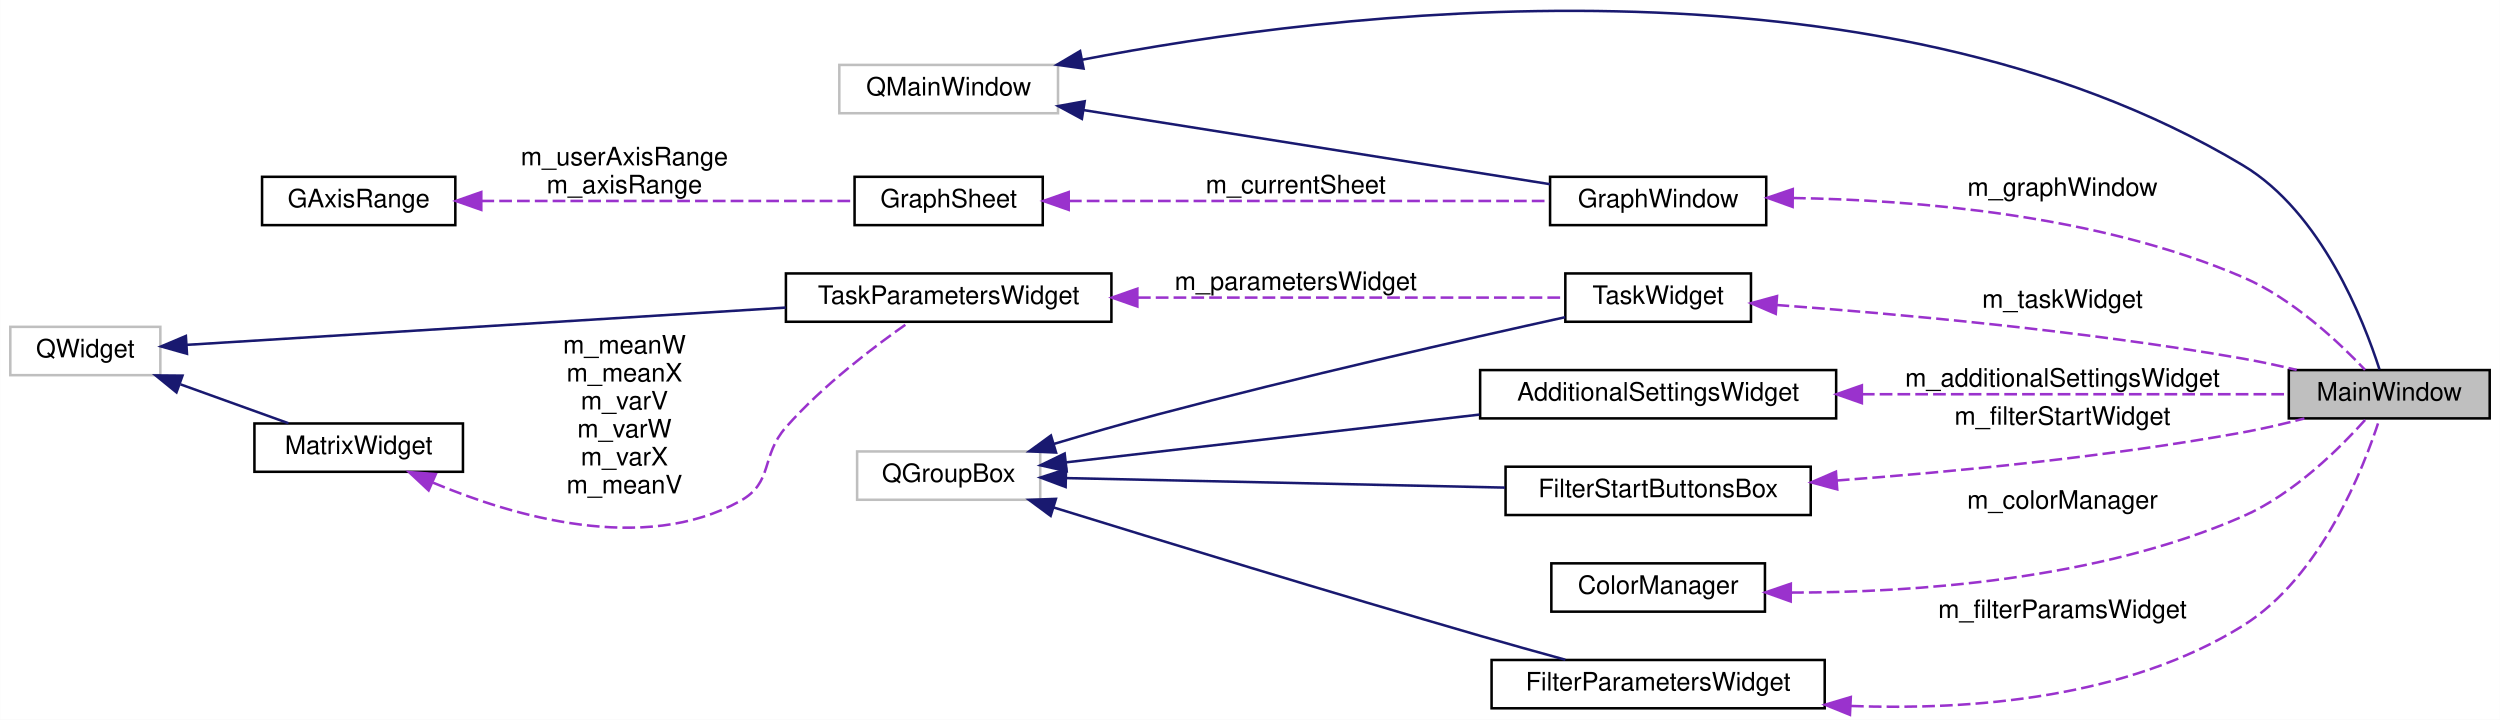
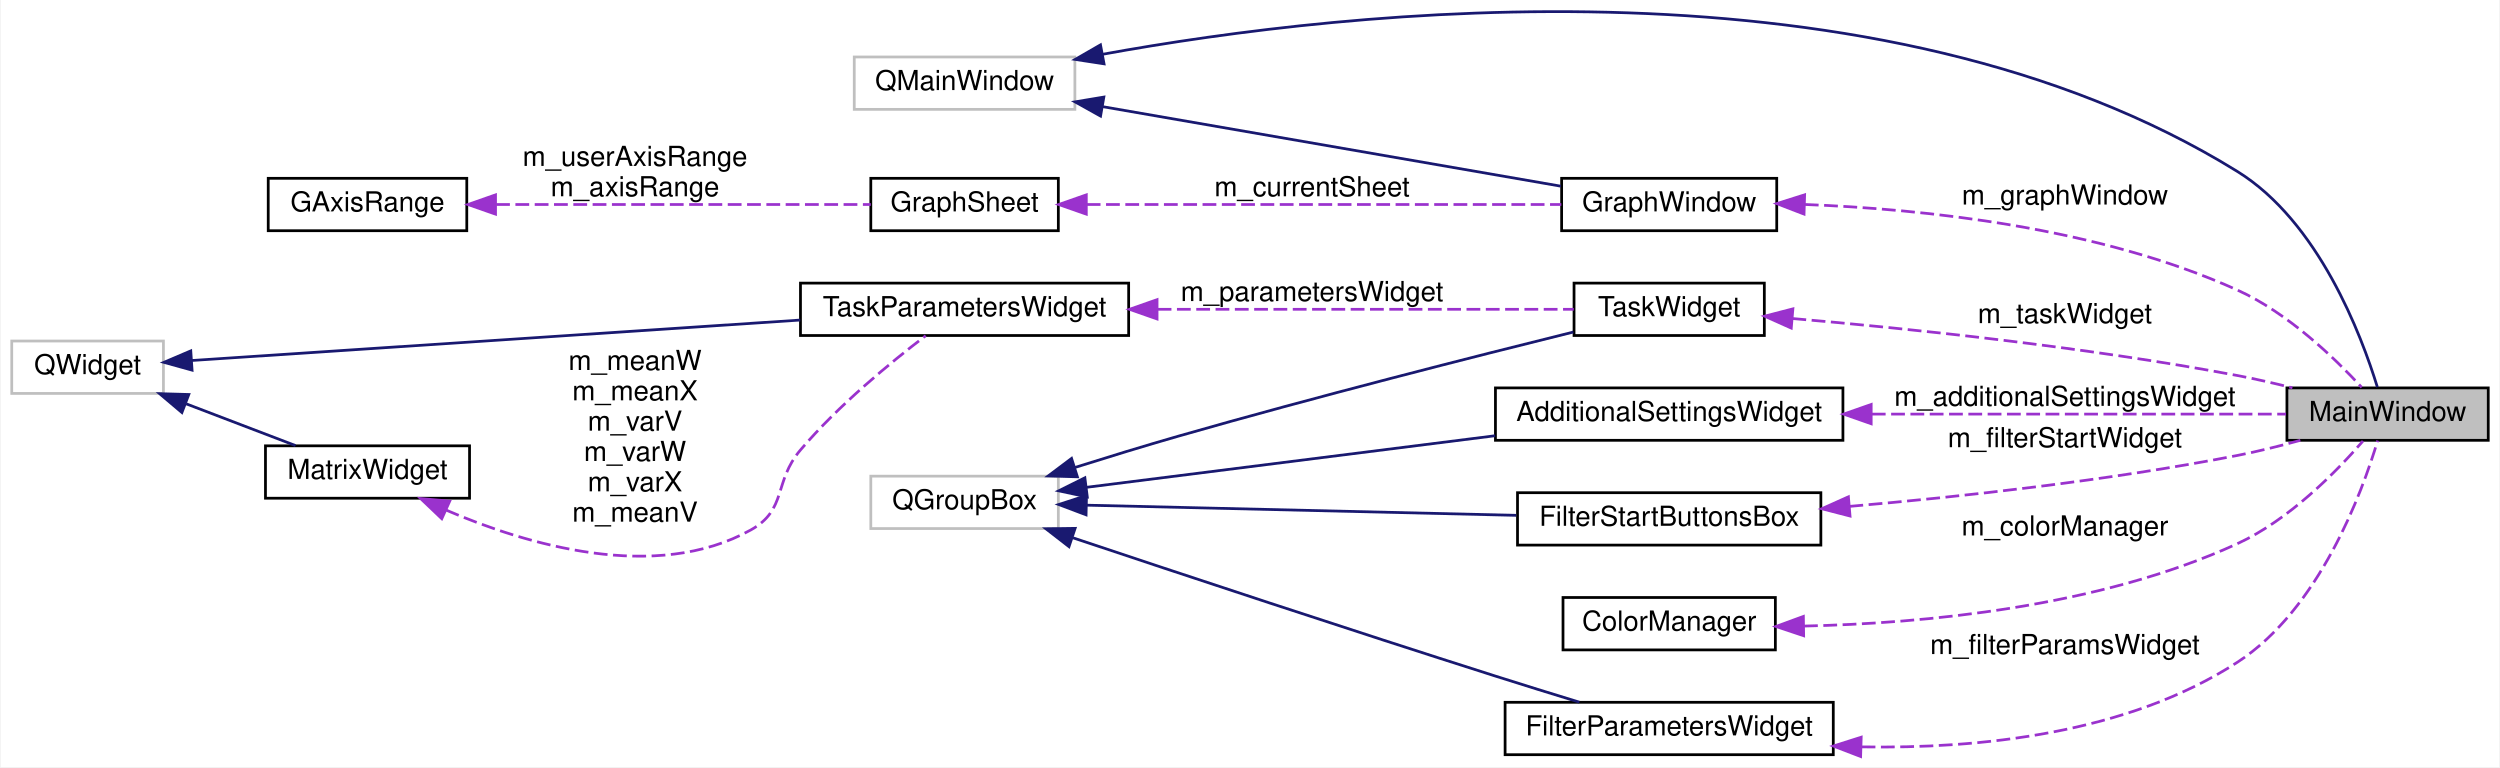
- <svg xmlns="http://www.w3.org/2000/svg" xmlns:xlink="http://www.w3.org/1999/xlink" width="983pt" height="283pt" viewBox="0.00 0.00 983.00 283.03">
-   <g id="graph0" class="graph" transform="scale(1 1) rotate(0) translate(4 279.028)">
-     <polygon fill="white" stroke="none" points="-4,4 -4,-279.028 979,-279.028 979,4 -4,4" />
+ <svg xmlns="http://www.w3.org/2000/svg" xmlns:xlink="http://www.w3.org/1999/xlink" width="906pt" height="278pt" viewBox="0.00 0.00 906.00 278.16">
+   <g id="graph0" class="graph" transform="scale(1 1) rotate(0) translate(4 274.159)">
+     <polygon fill="white" stroke="none" points="-4,4 -4,-274.159 902,-274.159 902,4 -4,4" />
    <g id="node1" class="node">
-       <polygon fill="#bfbfbf" stroke="black" points="896,-114.5 896,-133.5 975,-133.5 975,-114.5 896,-114.5" />
-       <text text-anchor="middle" x="935.5" y="-121.5" font-family="Helvetica,sans-Serif" font-size="10.00">MainWindow</text>
+       <polygon fill="#bfbfbf" stroke="black" points="825,-114.5 825,-133.5 898,-133.5 898,-114.5 825,-114.5" />
+       <text text-anchor="middle" x="861.5" y="-121.5" font-family="Helvetica,sans-Serif" font-size="10.00">MainWindow</text>
    </g>
    <g id="node2" class="node">
-       <polygon fill="white" stroke="#bfbfbf" points="326,-234.5 326,-253.5 412,-253.5 412,-234.5 326,-234.5" />
-       <text text-anchor="middle" x="369" y="-241.5" font-family="Helvetica,sans-Serif" font-size="10.00">QMainWindow</text>
+       <polygon fill="white" stroke="#bfbfbf" points="305.5,-234.5 305.5,-253.5 385.5,-253.5 385.5,-234.5 305.5,-234.5" />
+       <text text-anchor="middle" x="345.5" y="-241.5" font-family="Helvetica,sans-Serif" font-size="10.00">QMainWindow</text>
    </g>
    <g id="edge1" class="edge">
-       <path fill="none" stroke="midnightblue" d="M421.422,-255.526C518.512,-274.332 732.143,-301.359 878,-214 908.863,-195.515 925.49,-152.971 931.662,-133.746" />
-       <polygon fill="midnightblue" stroke="midnightblue" points="422.051,-252.082 411.56,-253.566 420.686,-258.948 422.051,-252.082" />
+       <path fill="none" stroke="midnightblue" d="M395.461,-254.46C484.771,-270.73 676.898,-292.482 807,-212 836.499,-193.752 852.012,-152.625 857.797,-133.774" />
+       <polygon fill="midnightblue" stroke="midnightblue" points="396.077,-251.015 385.602,-252.61 394.785,-257.895 396.077,-251.015" />
    </g>
    <g id="node8" class="node">
      <g id="a_node8">
        <a xlink:href="class_graph_window.html" target="_top" xlink:title="Класс, реализующий окно для просмотра графиков. ">
-           <polygon fill="white" stroke="black" points="605.5,-190.5 605.5,-209.5 690.5,-209.5 690.5,-190.5 605.5,-190.5" />
-           <text text-anchor="middle" x="648" y="-197.5" font-family="Helvetica,sans-Serif" font-size="10.00">GraphWindow</text>
+           <polygon fill="white" stroke="black" points="562,-190.5 562,-209.5 640,-209.5 640,-190.5 562,-190.5" />
+           <text text-anchor="middle" x="601" y="-197.5" font-family="Helvetica,sans-Serif" font-size="10.00">GraphWindow</text>
        </a>
      </g>
    </g>
    <g id="edge9" class="edge">
-       <path fill="none" stroke="midnightblue" d="M421.967,-235.745C475.064,-227.311 556.47,-214.38 605.441,-206.601" />
-       <polygon fill="midnightblue" stroke="midnightblue" points="421.397,-232.292 412.07,-237.317 422.496,-239.205 421.397,-232.292" />
+       <path fill="none" stroke="midnightblue" d="M395.514,-235.493C444.042,-227.07 517.337,-214.348 561.732,-206.642" />
+       <polygon fill="midnightblue" stroke="midnightblue" points="394.808,-232.063 385.554,-237.221 396.005,-238.96 394.808,-232.063" />
    </g>
    <g id="node3" class="node">
      <g id="a_node3">
        <a xlink:href="class_task_widget.html" target="_top" xlink:title="Виджет для работы с задачами для фильтров. ">
-           <polygon fill="white" stroke="black" points="611.5,-152.5 611.5,-171.5 684.5,-171.5 684.5,-152.5 611.5,-152.5" />
-           <text text-anchor="middle" x="648" y="-159.5" font-family="Helvetica,sans-Serif" font-size="10.00">TaskWidget</text>
+           <polygon fill="white" stroke="black" points="566.5,-152.5 566.5,-171.5 635.5,-171.5 635.5,-152.5 566.5,-152.5" />
+           <text text-anchor="middle" x="601" y="-159.5" font-family="Helvetica,sans-Serif" font-size="10.00">TaskWidget</text>
        </a>
      </g>
    </g>
    <g id="edge2" class="edge">
-       <path fill="none" stroke="#9a32cd" stroke-dasharray="5,2" d="M694.557,-159.092C740.957,-155.694 814.856,-149.077 878,-138 884.868,-136.795 892.138,-135.223 899.095,-133.568" />
-       <polygon fill="#9a32cd" stroke="#9a32cd" points="694.244,-155.606 684.518,-159.808 694.742,-162.588 694.244,-155.606" />
-       <text text-anchor="middle" x="807" y="-158" font-family="Helvetica,sans-Serif" font-size="10.00"> m_taskWidget</text>
+       <path fill="none" stroke="#9a32cd" stroke-dasharray="5,2" d="M645.682,-158.663C687.368,-155.06 751.814,-148.399 807,-138 813.51,-136.773 820.397,-135.191 826.986,-133.533" />
+       <polygon fill="#9a32cd" stroke="#9a32cd" points="645.265,-155.185 635.594,-159.513 645.853,-162.161 645.265,-155.185" />
+       <text text-anchor="middle" x="744.5" y="-157" font-family="Helvetica,sans-Serif" font-size="10.00"> m_taskWidget</text>
    </g>
    <g id="node4" class="node">
-       <polygon fill="white" stroke="#bfbfbf" points="333,-82.5 333,-101.5 405,-101.5 405,-82.5 333,-82.5" />
-       <text text-anchor="middle" x="369" y="-89.5" font-family="Helvetica,sans-Serif" font-size="10.00">QGroupBox</text>
+       <polygon fill="white" stroke="#bfbfbf" points="311.5,-82.5 311.5,-101.5 379.5,-101.5 379.5,-82.5 311.5,-82.5" />
+       <text text-anchor="middle" x="345.5" y="-89.5" font-family="Helvetica,sans-Serif" font-size="10.00">QGroupBox</text>
    </g>
    <g id="edge3" class="edge">
-       <path fill="none" stroke="midnightblue" d="M410.235,-104.418C423.204,-108.288 437.67,-112.464 451,-116 506.744,-130.787 572.053,-145.622 611.44,-154.3" />
-       <polygon fill="midnightblue" stroke="midnightblue" points="411.238,-101.065 400.653,-101.535 409.221,-107.768 411.238,-101.065" />
+       <path fill="none" stroke="midnightblue" d="M385.538,-104.658C397.52,-108.433 410.769,-112.494 423,-116 472.597,-130.215 530.547,-144.918 566.262,-153.762" />
+       <polygon fill="midnightblue" stroke="midnightblue" points="386.412,-101.264 375.822,-101.574 384.295,-107.936 386.412,-101.264" />
    </g>
    <g id="node11" class="node">
      <g id="a_node11">
        <a xlink:href="class_filter_start_buttons_box.html" target="_top" xlink:title="Класс виджета, содержащего только кнопки для запуска того или иного фильтра. ">
-           <polygon fill="white" stroke="black" points="588,-76.5 588,-95.5 708,-95.5 708,-76.5 588,-76.5" />
-           <text text-anchor="middle" x="648" y="-83.5" font-family="Helvetica,sans-Serif" font-size="10.00">FilterStartButtonsBox</text>
+           <polygon fill="white" stroke="black" points="546,-76.5 546,-95.5 656,-95.5 656,-76.5 546,-76.5" />
+           <text text-anchor="middle" x="601" y="-83.5" font-family="Helvetica,sans-Serif" font-size="10.00">FilterStartButtonsBox</text>
        </a>
      </g>
    </g>
    <g id="edge13" class="edge">
-       <path fill="none" stroke="midnightblue" d="M415.272,-91.019C462.303,-90.001 536.103,-88.402 587.748,-87.283" />
-       <polygon fill="midnightblue" stroke="midnightblue" points="415.004,-87.524 405.082,-91.24 415.156,-94.523 415.004,-87.524" />
+       <path fill="none" stroke="midnightblue" d="M389.79,-90.975C432.821,-89.957 498.955,-88.392 545.53,-87.289" />
+       <polygon fill="midnightblue" stroke="midnightblue" points="389.555,-87.48 379.641,-91.216 389.721,-94.478 389.555,-87.48" />
    </g>
    <g id="node12" class="node">
      <g id="a_node12">
        <a xlink:href="class_filter_parameters_widget.html" target="_top" xlink:title="Класс виджета, предаставляющего элементы управления параметрами фильтрации. ">
-           <polygon fill="white" stroke="black" points="582.5,-0.5 582.5,-19.5 713.5,-19.5 713.5,-0.5 582.5,-0.5" />
-           <text text-anchor="middle" x="648" y="-7.5" font-family="Helvetica,sans-Serif" font-size="10.00">FilterParametersWidget</text>
+           <polygon fill="white" stroke="black" points="541.5,-0.5 541.5,-19.5 660.5,-19.5 660.5,-0.5 541.5,-0.5" />
+           <text text-anchor="middle" x="601" y="-7.5" font-family="Helvetica,sans-Serif" font-size="10.00">FilterParametersWidget</text>
        </a>
      </g>
    </g>
    <g id="edge15" class="edge">
-       <path fill="none" stroke="midnightblue" d="M410.401,-79.431C452.245,-66.492 519.567,-45.892 578,-29 588.862,-25.86 600.721,-22.552 611.495,-19.591" />
-       <polygon fill="midnightblue" stroke="midnightblue" points="409.106,-76.168 400.589,-82.469 411.177,-82.855 409.106,-76.168" />
+       <path fill="none" stroke="midnightblue" d="M384.774,-79.153C423.377,-66.256 484.72,-45.926 538,-29 547.871,-25.864 558.655,-22.528 568.42,-19.541" />
+       <polygon fill="midnightblue" stroke="midnightblue" points="383.365,-75.934 374.992,-82.425 385.586,-82.572 383.365,-75.934" />
    </g>
    <g id="node14" class="node">
      <g id="a_node14">
        <a xlink:href="class_additional_settings_widget.html" target="_top" xlink:title="Класс виджета, предаставляющего дополнительные настройки для численных методов. ">
-           <polygon fill="white" stroke="black" points="578,-114.5 578,-133.5 718,-133.5 718,-114.5 578,-114.5" />
-           <text text-anchor="middle" x="648" y="-121.5" font-family="Helvetica,sans-Serif" font-size="10.00">AdditionalSettingsWidget</text>
+           <polygon fill="white" stroke="black" points="538,-114.5 538,-133.5 664,-133.5 664,-114.5 538,-114.5" />
+           <text text-anchor="middle" x="601" y="-121.5" font-family="Helvetica,sans-Serif" font-size="10.00">AdditionalSettingsWidget</text>
        </a>
      </g>
    </g>
    <g id="edge18" class="edge">
-       <path fill="none" stroke="midnightblue" d="M415.205,-97.222C459.267,-102.312 526.874,-110.123 577.724,-115.997" />
-       <polygon fill="midnightblue" stroke="midnightblue" points="415.418,-93.724 405.082,-96.053 414.614,-100.677 415.418,-93.724" />
+       <path fill="none" stroke="midnightblue" d="M389.783,-97.464C430.515,-102.605 491.951,-110.361 537.903,-116.161" />
+       <polygon fill="midnightblue" stroke="midnightblue" points="390,-93.963 379.641,-96.183 389.124,-100.908 390,-93.963" />
    </g>
    <g id="node5" class="node">
      <g id="a_node5">
        <a xlink:href="class_task_parameters_widget.html" target="_top" xlink:title="Класс виджета, предаставляющего возможность работы с параметрами задач. ">
-           <polygon fill="white" stroke="black" points="305,-152.5 305,-171.5 433,-171.5 433,-152.5 305,-152.5" />
-           <text text-anchor="middle" x="369" y="-159.5" font-family="Helvetica,sans-Serif" font-size="10.00">TaskParametersWidget</text>
+           <polygon fill="white" stroke="black" points="286,-152.5 286,-171.5 405,-171.5 405,-152.5 286,-152.5" />
+           <text text-anchor="middle" x="345.5" y="-159.5" font-family="Helvetica,sans-Serif" font-size="10.00">TaskParametersWidget</text>
        </a>
      </g>
    </g>
    <g id="edge4" class="edge">
-       <path fill="none" stroke="#9a32cd" stroke-dasharray="5,2" d="M443.447,-162C497.605,-162 568.935,-162 611.183,-162" />
-       <polygon fill="#9a32cd" stroke="#9a32cd" points="443.202,-158.5 433.202,-162 443.202,-165.5 443.202,-158.5" />
-       <text text-anchor="middle" x="505.5" y="-165" font-family="Helvetica,sans-Serif" font-size="10.00"> m_parametersWidget</text>
+       <path fill="none" stroke="#9a32cd" stroke-dasharray="5,2" d="M415.511,-162C464.495,-162 528.11,-162 566.403,-162" />
+       <polygon fill="#9a32cd" stroke="#9a32cd" points="415.295,-158.5 405.295,-162 415.295,-165.5 415.295,-158.5" />
+       <text text-anchor="middle" x="471.5" y="-165" font-family="Helvetica,sans-Serif" font-size="10.00"> m_parametersWidget</text>
    </g>
    <g id="node6" class="node">
-       <polygon fill="white" stroke="#bfbfbf" points="0,-131.5 0,-150.5 59,-150.5 59,-131.5 0,-131.5" />
-       <text text-anchor="middle" x="29.5" y="-138.5" font-family="Helvetica,sans-Serif" font-size="10.00">QWidget</text>
+       <polygon fill="white" stroke="#bfbfbf" points="0,-131.5 0,-150.5 55,-150.5 55,-131.5 0,-131.5" />
+       <text text-anchor="middle" x="27.5" y="-138.5" font-family="Helvetica,sans-Serif" font-size="10.00">QWidget</text>
    </g>
    <g id="edge5" class="edge">
-       <path fill="none" stroke="midnightblue" d="M69.425,-143.422C127.079,-147.009 235.786,-153.773 304.912,-158.075" />
-       <polygon fill="midnightblue" stroke="midnightblue" points="69.473,-139.918 59.275,-142.79 69.038,-146.905 69.473,-139.918" />
+       <path fill="none" stroke="midnightblue" d="M65.354,-143.449C119.574,-147.052 221.378,-153.818 285.913,-158.107" />
+       <polygon fill="midnightblue" stroke="midnightblue" points="65.38,-139.943 55.17,-142.772 64.915,-146.928 65.38,-139.943" />
    </g>
    <g id="node7" class="node">
      <g id="a_node7">
        <a xlink:href="class_matrix_widget.html" target="_top" xlink:title="Класс для отображения / изменения матриц (или векторов). ">
-           <polygon fill="white" stroke="black" points="96,-93.5 96,-112.5 178,-112.5 178,-93.5 96,-93.5" />
-           <text text-anchor="middle" x="137" y="-100.5" font-family="Helvetica,sans-Serif" font-size="10.00">MatrixWidget</text>
+           <polygon fill="white" stroke="black" points="92,-93.5 92,-112.5 166,-112.5 166,-93.5 92,-93.5" />
+           <text text-anchor="middle" x="129" y="-100.5" font-family="Helvetica,sans-Serif" font-size="10.00">MatrixWidget</text>
        </a>
      </g>
    </g>
    <g id="edge7" class="edge">
-       <path fill="none" stroke="midnightblue" d="M66.92,-127.882C80.873,-122.856 96.518,-117.221 109.386,-112.586" />
-       <polygon fill="midnightblue" stroke="midnightblue" points="65.344,-124.729 57.122,-131.411 67.716,-131.315 65.344,-124.729" />
+       <path fill="none" stroke="midnightblue" d="M63.232,-127.735C76.295,-122.747 90.882,-117.176 102.9,-112.586" />
+       <polygon fill="midnightblue" stroke="midnightblue" points="61.701,-124.574 53.608,-131.411 64.199,-131.113 61.701,-124.574" />
    </g>
    <g id="edge6" class="edge">
-       <path fill="none" stroke="#9a32cd" stroke-dasharray="5,2" d="M166.23,-89.229C197.684,-76.013 249.096,-60.915 287,-82 300.257,-89.374 294.964,-99.624 305,-111 319.616,-127.568 340,-142.996 353.579,-152.451" />
-       <polygon fill="#9a32cd" stroke="#9a32cd" points="164.498,-86.168 156.761,-93.406 167.323,-92.573 164.498,-86.168" />
-       <text text-anchor="middle" x="241.5" y="-140" font-family="Helvetica,sans-Serif" font-size="10.00"> m_meanW</text>
-       <text text-anchor="middle" x="241.5" y="-129" font-family="Helvetica,sans-Serif" font-size="10.00">m_meanX</text>
-       <text text-anchor="middle" x="241.5" y="-118" font-family="Helvetica,sans-Serif" font-size="10.00">m_varV</text>
-       <text text-anchor="middle" x="241.5" y="-107" font-family="Helvetica,sans-Serif" font-size="10.00">m_varW</text>
-       <text text-anchor="middle" x="241.5" y="-96" font-family="Helvetica,sans-Serif" font-size="10.00">m_varX</text>
-       <text text-anchor="middle" x="241.5" y="-85" font-family="Helvetica,sans-Serif" font-size="10.00">m_meanV</text>
+       <path fill="none" stroke="#9a32cd" stroke-dasharray="5,2" d="M157.46,-89.216C186.678,-76.649 233.371,-62.736 268,-82 281.257,-89.374 276.174,-99.443 286,-111 299.79,-127.219 318.842,-142.844 331.407,-152.431" />
+       <polygon fill="#9a32cd" stroke="#9a32cd" points="155.933,-86.065 148.265,-93.376 158.818,-92.443 155.933,-86.065" />
+       <text text-anchor="middle" x="226" y="-140" font-family="Helvetica,sans-Serif" font-size="10.00"> m_meanW</text>
+       <text text-anchor="middle" x="226" y="-129" font-family="Helvetica,sans-Serif" font-size="10.00">m_meanX</text>
+       <text text-anchor="middle" x="226" y="-118" font-family="Helvetica,sans-Serif" font-size="10.00">m_varV</text>
+       <text text-anchor="middle" x="226" y="-107" font-family="Helvetica,sans-Serif" font-size="10.00">m_varW</text>
+       <text text-anchor="middle" x="226" y="-96" font-family="Helvetica,sans-Serif" font-size="10.00">m_varX</text>
+       <text text-anchor="middle" x="226" y="-85" font-family="Helvetica,sans-Serif" font-size="10.00">m_meanV</text>
    </g>
    <g id="edge8" class="edge">
-       <path fill="none" stroke="#9a32cd" stroke-dasharray="5,2" d="M701.046,-201.16C748.902,-200.41 820.878,-194.609 878,-170 897.516,-161.592 915.75,-144.409 925.979,-133.589" />
-       <polygon fill="#9a32cd" stroke="#9a32cd" points="700.885,-197.661 690.916,-201.249 700.947,-204.661 700.885,-197.661" />
-       <text text-anchor="middle" x="807" y="-202" font-family="Helvetica,sans-Serif" font-size="10.00"> m_graphWindow</text>
+       <path fill="none" stroke="#9a32cd" stroke-dasharray="5,2" d="M650.184,-200.015C693.102,-198.364 756.704,-191.745 807,-169 825.358,-160.698 842.403,-144.242 852.119,-133.697" />
+       <polygon fill="#9a32cd" stroke="#9a32cd" points="649.897,-196.522 640.009,-200.329 650.112,-203.519 649.897,-196.522" />
+       <text text-anchor="middle" x="744.5" y="-200" font-family="Helvetica,sans-Serif" font-size="10.00"> m_graphWindow</text>
    </g>
    <g id="node9" class="node">
      <g id="a_node9">
        <a xlink:href="class_graph_sheet.html" target="_top" xlink:title="Класс, реализующий &quot;страницу&quot; окна графиков. ">
-           <polygon fill="white" stroke="black" points="332,-190.5 332,-209.5 406,-209.5 406,-190.5 332,-190.5" />
-           <text text-anchor="middle" x="369" y="-197.5" font-family="Helvetica,sans-Serif" font-size="10.00">GraphSheet</text>
+           <polygon fill="white" stroke="black" points="311.5,-190.5 311.5,-209.5 379.5,-209.5 379.5,-190.5 311.5,-190.5" />
+           <text text-anchor="middle" x="345.5" y="-197.5" font-family="Helvetica,sans-Serif" font-size="10.00">GraphSheet</text>
        </a>
      </g>
    </g>
    <g id="edge10" class="edge">
-       <path fill="none" stroke="#9a32cd" stroke-dasharray="5,2" d="M416.313,-200C469.095,-200 554.597,-200 605.352,-200" />
-       <polygon fill="#9a32cd" stroke="#9a32cd" points="416.213,-196.5 406.213,-200 416.213,-203.5 416.213,-196.5" />
-       <text text-anchor="middle" x="505.5" y="-203" font-family="Helvetica,sans-Serif" font-size="10.00"> m_currentSheet</text>
+       <path fill="none" stroke="#9a32cd" stroke-dasharray="5,2" d="M389.793,-200C438.165,-200 515.726,-200 561.886,-200" />
+       <polygon fill="#9a32cd" stroke="#9a32cd" points="389.641,-196.5 379.641,-200 389.641,-203.5 389.641,-196.5" />
+       <text text-anchor="middle" x="471.5" y="-203" font-family="Helvetica,sans-Serif" font-size="10.00"> m_currentSheet</text>
    </g>
    <g id="node10" class="node">
      <g id="a_node10">
        <a xlink:href="struct_g_axis_range.html" target="_top" xlink:title="Структура для хранения границ осей координат. ">
-           <polygon fill="white" stroke="black" points="99,-190.5 99,-209.5 175,-209.5 175,-190.5 99,-190.5" />
-           <text text-anchor="middle" x="137" y="-197.5" font-family="Helvetica,sans-Serif" font-size="10.00">GAxisRange</text>
+           <polygon fill="white" stroke="black" points="93,-190.5 93,-209.5 165,-209.5 165,-190.5 93,-190.5" />
+           <text text-anchor="middle" x="129" y="-197.5" font-family="Helvetica,sans-Serif" font-size="10.00">GAxisRange</text>
        </a>
      </g>
    </g>
    <g id="edge11" class="edge">
-       <path fill="none" stroke="#9a32cd" stroke-dasharray="5,2" d="M185.267,-200C228.796,-200 292.439,-200 331.982,-200" />
-       <polygon fill="#9a32cd" stroke="#9a32cd" points="185.209,-196.5 175.209,-200 185.209,-203.5 185.209,-196.5" />
-       <text text-anchor="middle" x="241.5" y="-214" font-family="Helvetica,sans-Serif" font-size="10.00"> m_userAxisRange</text>
-       <text text-anchor="middle" x="241.5" y="-203" font-family="Helvetica,sans-Serif" font-size="10.00">m_axisRange</text>
+       <path fill="none" stroke="#9a32cd" stroke-dasharray="5,2" d="M175.63,-200C216.392,-200 275.126,-200 311.495,-200" />
+       <polygon fill="#9a32cd" stroke="#9a32cd" points="175.42,-196.5 165.42,-200 175.42,-203.5 175.42,-196.5" />
+       <text text-anchor="middle" x="226" y="-214" font-family="Helvetica,sans-Serif" font-size="10.00"> m_userAxisRange</text>
+       <text text-anchor="middle" x="226" y="-203" font-family="Helvetica,sans-Serif" font-size="10.00">m_axisRange</text>
    </g>
    <g id="edge12" class="edge">
-       <path fill="none" stroke="#9a32cd" stroke-dasharray="5,2" d="M718.274,-90.072C763.904,-93.461 824.822,-99.334 878,-109 885.888,-110.434 894.289,-112.411 902.134,-114.46" />
-       <polygon fill="#9a32cd" stroke="#9a32cd" points="718.419,-86.573 708.193,-89.345 717.916,-93.555 718.419,-86.573" />
-       <text text-anchor="middle" x="807" y="-112" font-family="Helvetica,sans-Serif" font-size="10.00"> m_filterStartWidget</text>
+       <path fill="none" stroke="#9a32cd" stroke-dasharray="5,2" d="M666.348,-90.534C706.943,-94.055 760.336,-99.903 807,-109 814.48,-110.458 822.438,-112.445 829.867,-114.495" />
+       <polygon fill="#9a32cd" stroke="#9a32cd" points="666.574,-87.041 656.315,-89.688 665.986,-94.016 666.574,-87.041" />
+       <text text-anchor="middle" x="744.5" y="-112" font-family="Helvetica,sans-Serif" font-size="10.00"> m_filterStartWidget</text>
    </g>
    <g id="edge14" class="edge">
-       <path fill="none" stroke="#9a32cd" stroke-dasharray="5,2" d="M723.841,-1.411C771.392,0.353 832.358,-4.535 878,-33 908.769,-52.189 925.445,-94.945 931.646,-114.231" />
-       <polygon fill="#9a32cd" stroke="#9a32cd" points="723.424,2.073 713.602,-1.9 723.758,-4.919 723.424,2.073" />
-       <text text-anchor="middle" x="807" y="-36" font-family="Helvetica,sans-Serif" font-size="10.00"> m_filterParamsWidget</text>
+       <path fill="none" stroke="#9a32cd" stroke-dasharray="5,2" d="M670.778,-3.334C713.223,-2.594 767.009,-8.055 807,-34 836.736,-53.292 852.213,-95.413 857.9,-114.391" />
+       <polygon fill="#9a32cd" stroke="#9a32cd" points="670.417,0.157 660.525,-3.635 670.623,-6.84 670.417,0.157" />
+       <text text-anchor="middle" x="744.5" y="-37" font-family="Helvetica,sans-Serif" font-size="10.00"> m_filterParamsWidget</text>
    </g>
    <g id="node13" class="node">
      <g id="a_node13">
        <a xlink:href="class_color_manager.html" target="_top" xlink:title="Класс для управления набором цветов. ">
-           <polygon fill="white" stroke="black" points="606,-38.5 606,-57.5 690,-57.5 690,-38.5 606,-38.5" />
-           <text text-anchor="middle" x="648" y="-45.5" font-family="Helvetica,sans-Serif" font-size="10.00">ColorManager</text>
+           <polygon fill="white" stroke="black" points="562.5,-38.5 562.5,-57.5 639.5,-57.5 639.5,-38.5 562.5,-38.5" />
+           <text text-anchor="middle" x="601" y="-45.5" font-family="Helvetica,sans-Serif" font-size="10.00">ColorManager</text>
        </a>
      </g>
    </g>
    <g id="edge16" class="edge">
-       <path fill="none" stroke="#9a32cd" stroke-dasharray="5,2" d="M700.285,-46.001C748.206,-46.009 820.751,-50.917 878,-76 898.041,-84.781 916.381,-103.067 926.441,-114.361" />
-       <polygon fill="#9a32cd" stroke="#9a32cd" points="700.125,-42.502 690.15,-46.072 700.174,-49.502 700.125,-42.502" />
-       <text text-anchor="middle" x="807" y="-79" font-family="Helvetica,sans-Serif" font-size="10.00"> m_colorManager</text>
+       <path fill="none" stroke="#9a32cd" stroke-dasharray="5,2" d="M649.896,-47.14C692.884,-48.104 756.76,-53.918 807,-77 825.874,-85.671 843.016,-103.203 852.571,-114.231" />
+       <polygon fill="#9a32cd" stroke="#9a32cd" points="649.758,-43.638 639.708,-46.994 649.657,-50.637 649.758,-43.638" />
+       <text text-anchor="middle" x="744.5" y="-80" font-family="Helvetica,sans-Serif" font-size="10.00"> m_colorManager</text>
    </g>
    <g id="edge17" class="edge">
-       <path fill="none" stroke="#9a32cd" stroke-dasharray="5,2" d="M728.119,-124C782.742,-124 852.994,-124 895.838,-124" />
-       <polygon fill="#9a32cd" stroke="#9a32cd" points="728.112,-120.5 718.112,-124 728.112,-127.5 728.112,-120.5" />
-       <text text-anchor="middle" x="807" y="-127" font-family="Helvetica,sans-Serif" font-size="10.00"> m_additionalSettingsWidget</text>
+       <path fill="none" stroke="#9a32cd" stroke-dasharray="5,2" d="M674.479,-124C723.464,-124 786.024,-124 824.667,-124" />
+       <polygon fill="#9a32cd" stroke="#9a32cd" points="674.246,-120.5 664.246,-124 674.246,-127.5 674.246,-120.5" />
+       <text text-anchor="middle" x="744.5" y="-127" font-family="Helvetica,sans-Serif" font-size="10.00"> m_additionalSettingsWidget</text>
    </g>
  </g>
</svg>
